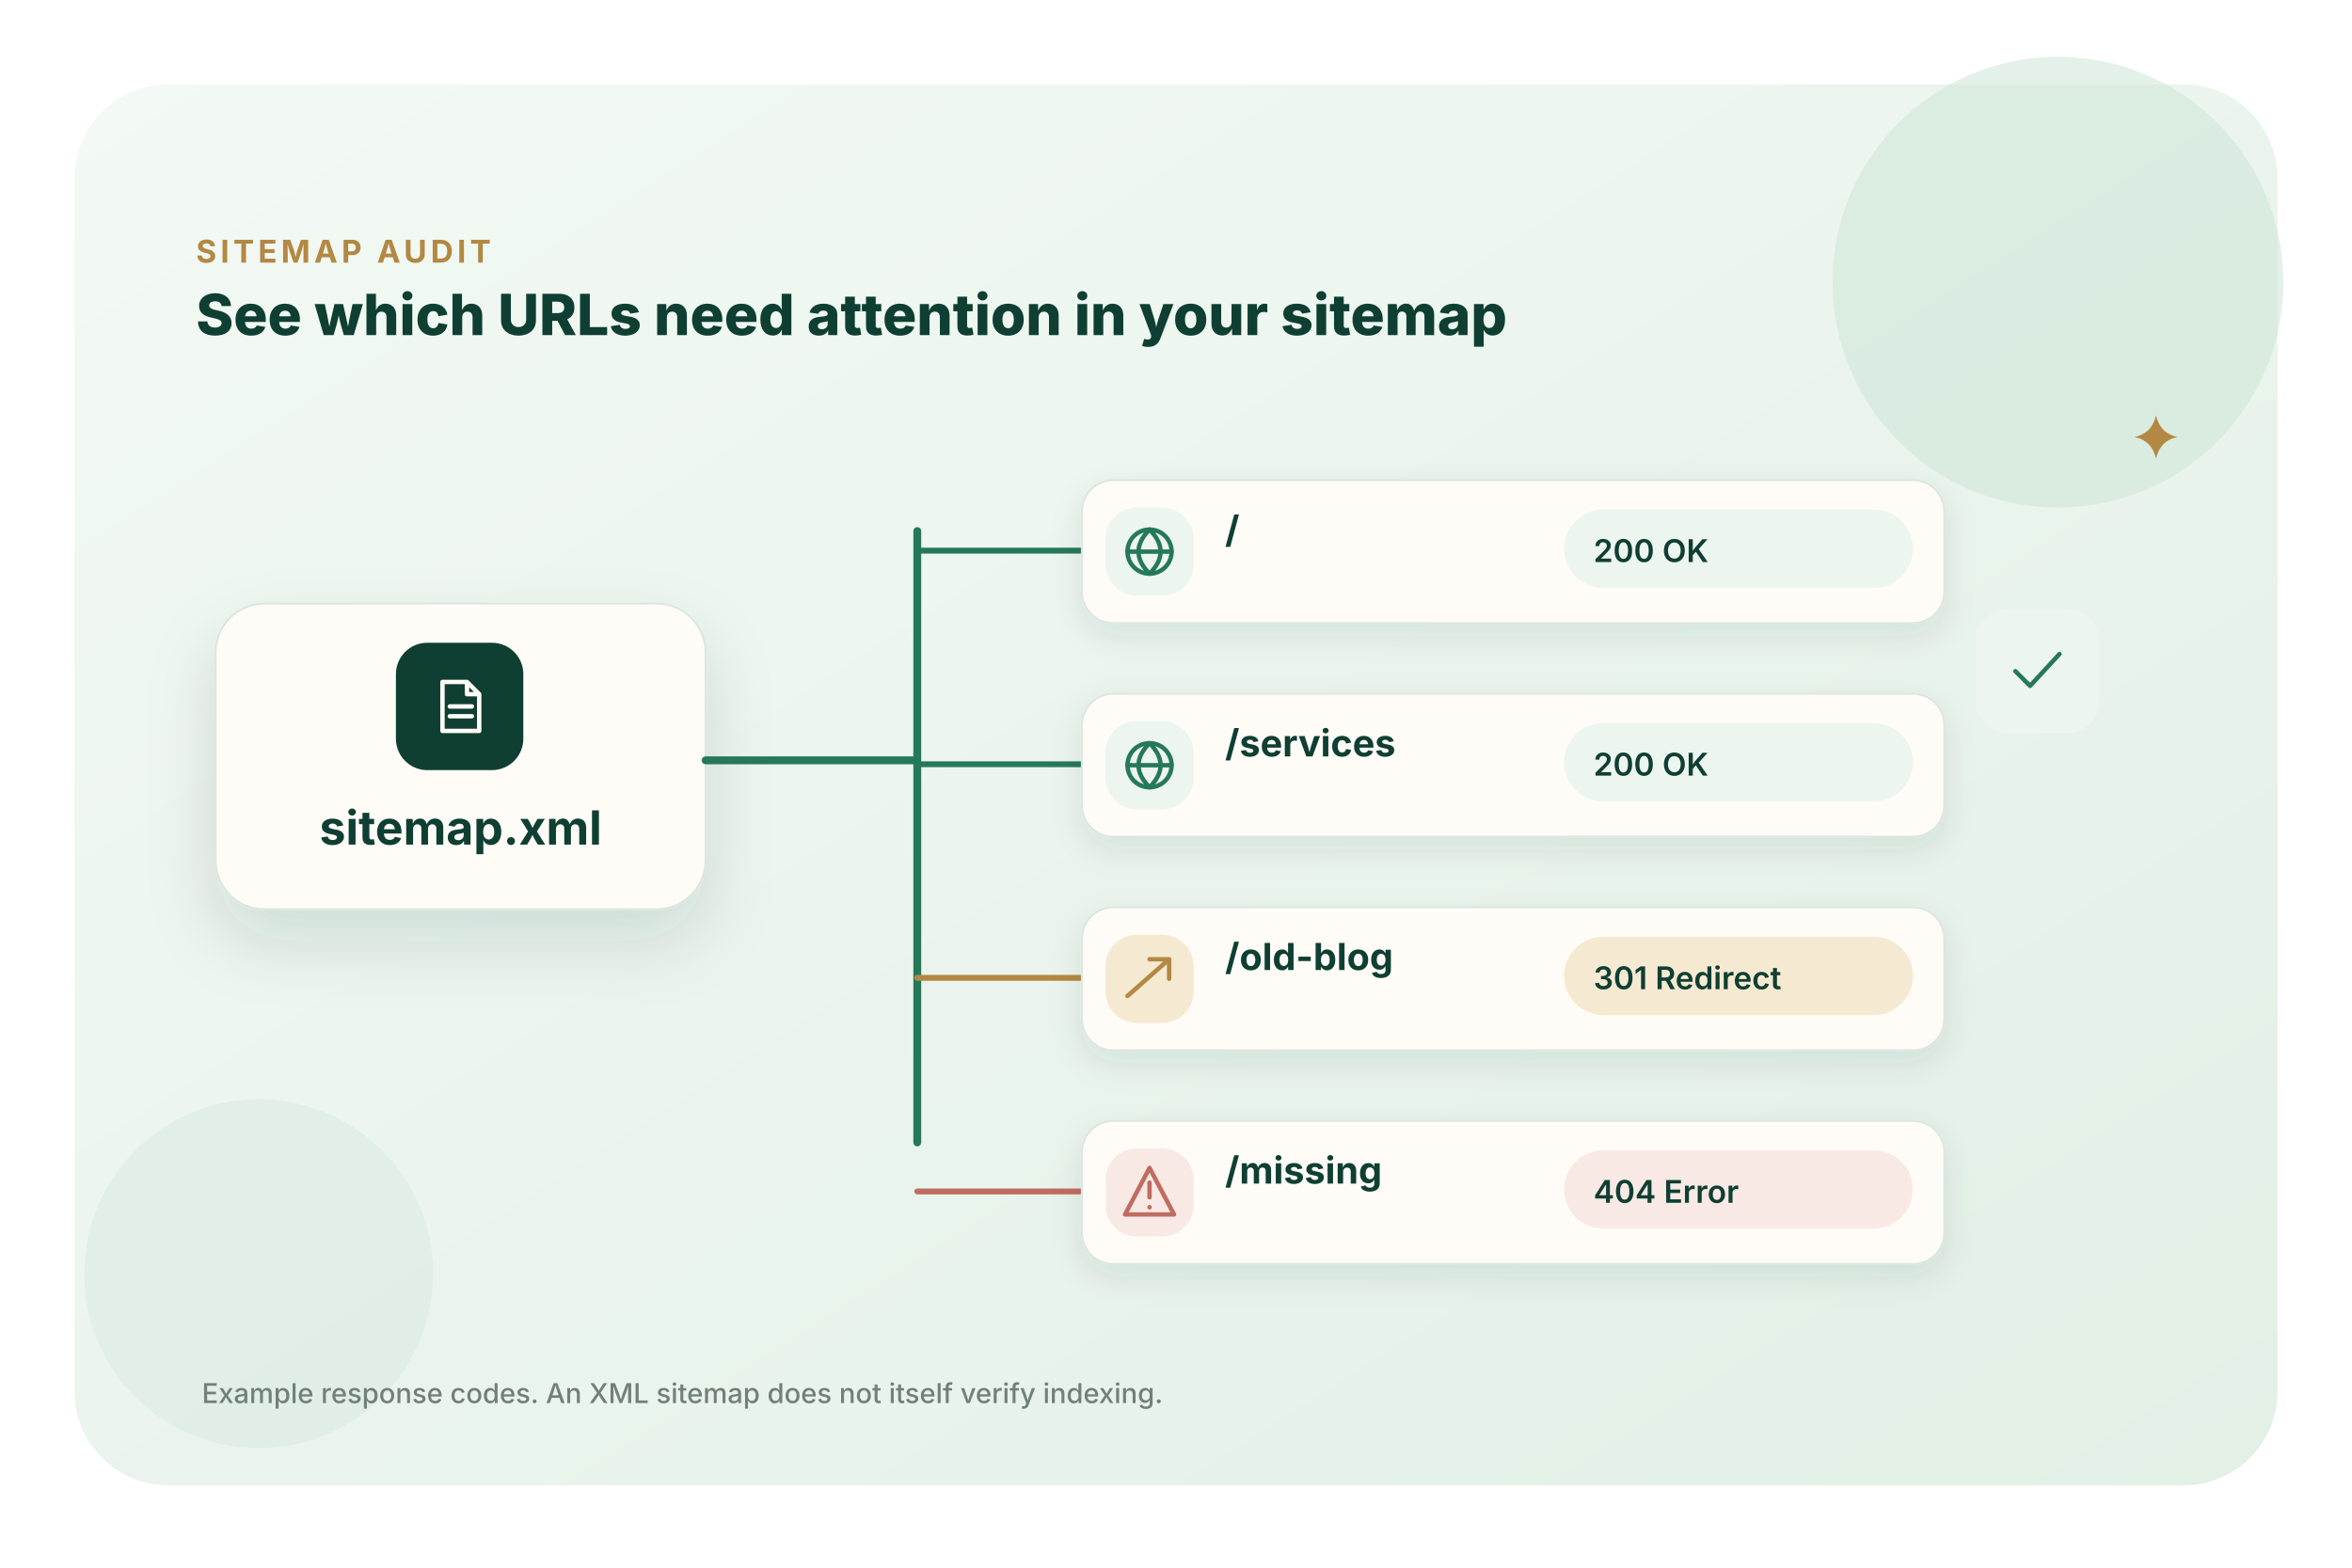
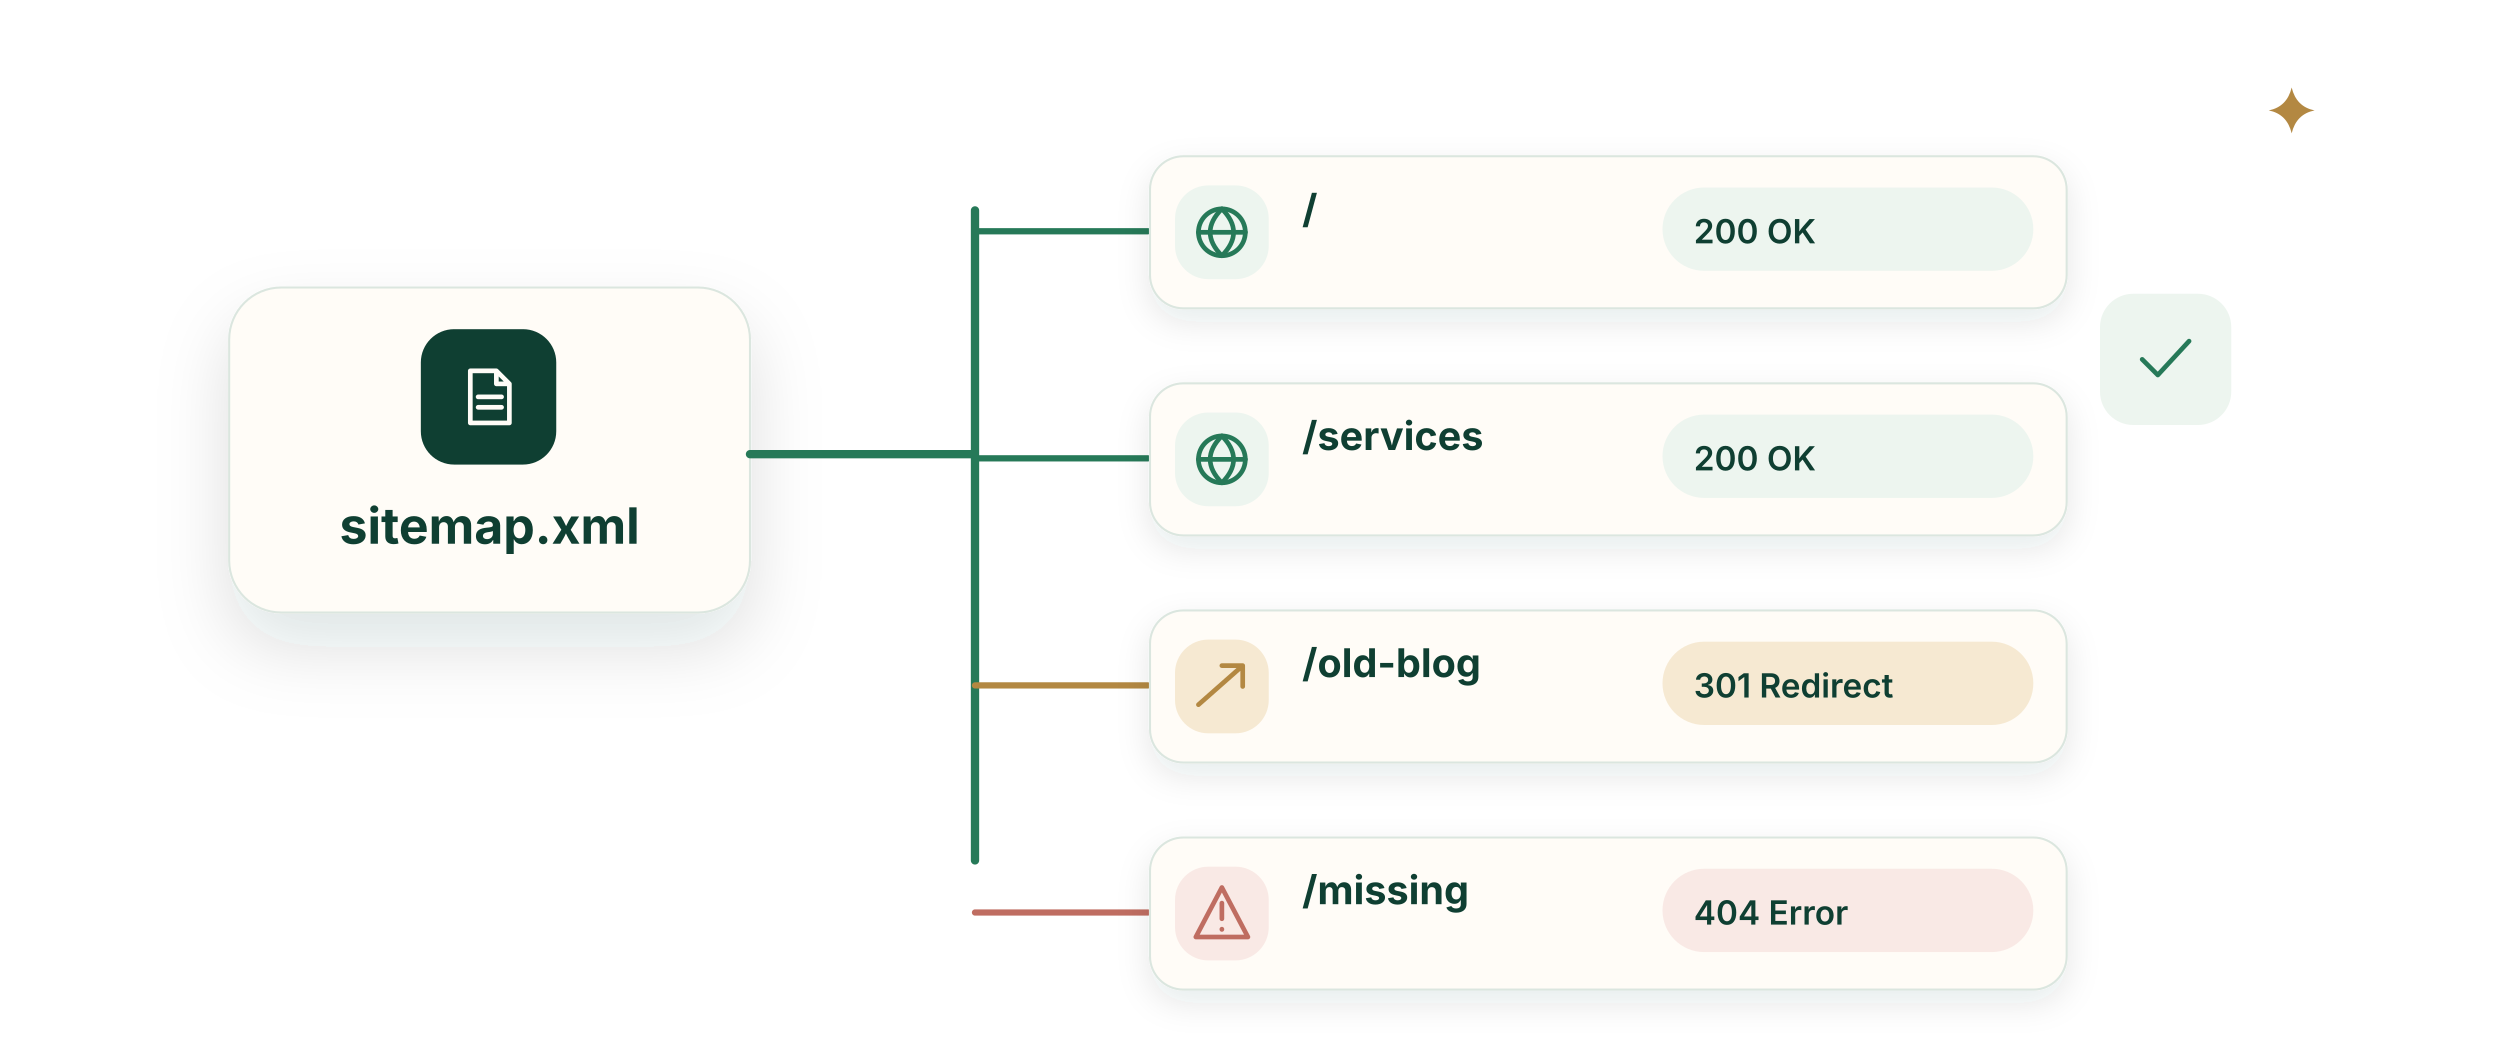
- <svg xmlns="http://www.w3.org/2000/svg" width="1200" height="800" viewBox="0 0 1200 800" role="img" aria-labelledby="svgtitle svgdesc">
+ <svg xmlns="http://www.w3.org/2000/svg" width="1200" height="510" viewBox="0 170 1200 510" role="img" aria-labelledby="svgtitle svgdesc">
  <defs>
    <linearGradient id="canvasbg" x1="0" y1="0" x2="1" y2="1">
      <stop stop-color="#F3F9F4" />
      <stop offset="1" stop-color="#E2F0E6" />
    </linearGradient>
    <linearGradient id="dark" x1="0" y1="0" x2="1" y2="1">
      <stop stop-color="#267958" />
      <stop offset="1" stop-color="#0F3F32" />
    </linearGradient>
    <linearGradient id="warm" x1="0" y1="0" x2="1" y2="1">
      <stop stop-color="#F9ECD7" />
      <stop offset="1" stop-color="#E8CEA4" />
    </linearGradient>
    <linearGradient id="glass" x1="0" y1="0" x2="1" y2="1">
      <stop stop-color="#FFFFFF" />
      <stop offset="1" stop-color="#F7FBF8" />
    </linearGradient>
    <filter id="sh" x="-35%" y="-40%" width="175%" height="190%">
      <feDropShadow dx="0" dy="16" stdDeviation="17" flood-color="#123D2C" flood-opacity=".13" />
    </filter>
    <filter id="sh2" x="-35%" y="-40%" width="175%" height="190%">
      <feDropShadow dx="0" dy="6" stdDeviation="8" flood-color="#123D2C" flood-opacity=".10" />
    </filter>
    <clipPath id="clipcircle">
      <circle cx="0" cy="0" r="100" />
    </clipPath>
  </defs>
-   <rect x="38" y="43" width="1124" height="715" rx="48" fill="url(#canvasbg)" />
-   <circle cx="1050" cy="144" r="115" fill="#CCE5D5" opacity="0.53" />
-   <circle cx="132" cy="650" r="89" fill="#D6E9DD" opacity="0.48" />
-   <text x="100" y="134" font-family="Inter,Arial,sans-serif" font-size="16" font-weight="750" fill="#B38842" letter-spacing="2">SITEMAP AUDIT</text>
-   <text x="100" y="171" font-family="Inter,Arial,sans-serif" font-size="29" font-weight="760" fill="#0F3F32">See which URLs need attention in your sitemap</text>
  <path d="M 1100 212 Q 1102.2 221.24 1111 223 Q 1102.2 224.76 1100 234 Q 1097.8 224.76 1089 223 Q 1097.8 221.24 1100 212 Z" fill="#B38842" opacity="1" />
  <rect x="110" y="308" width="250" height="156" rx="25" fill="#FFFCF7" stroke="#DBE6DF" stroke-width="1" filter="url(#sh)" />
  <rect x="202" y="328" width="65" height="65" rx="16" fill="#0F3F32" />
  <g transform="translate(219.5,345.5) scale(1.25)" stroke="#FFFCF7" stroke-width="1.8" fill="none" stroke-linecap="round" stroke-linejoin="round">
    <path d="M5 2h10l5 5v15H5zM15 2v5h5 M8 12h9 M8 16h9" />
  </g>
  <text x="235" y="431" font-family="Inter,Arial,sans-serif" font-size="24" font-weight="720" fill="#0F3F32" text-anchor="middle">sitemap.xml</text>
  <path d="M 360 388 L 468 388 M 468 271 L 468 583" fill="none" stroke="#267958" stroke-width="4" stroke-linecap="round" stroke-linejoin="round" opacity="1" />
  <path d="M468 281 L551 281" fill="none" stroke="#267958" stroke-width="3" stroke-linecap="round" stroke-linejoin="round" opacity="1" />
  <rect x="552" y="245" width="440" height="73" rx="16" fill="#FFFCF7" stroke="#DBE6DF" stroke-width="1" filter="url(#sh2)" />
  <rect x="564" y="259" width="45" height="45" rx="16" fill="#EDF5EF" />
  <g transform="translate(571.5,266.5) scale(1.25)" stroke="#267958" stroke-width="1.8" fill="none" stroke-linecap="round" stroke-linejoin="round">
    <circle cx="12" cy="12" r="9" />
    <path d="M3 12h18 M12 3c-6 6-6 12 0 18 M12 3c6 6 6 12 0 18" />
  </g>
  <text x="625" y="277" font-family="Inter,Arial,sans-serif" font-size="19" font-weight="680" fill="#0F3F32">/</text>
  <rect x="798" y="260" width="178" height="40" rx="20.0" fill="#EDF5EF" />
  <text x="813" y="286.8" font-family="Inter,Arial,sans-serif" font-size="16" font-weight="620" fill="#0F3F32">200 OK</text>
  <path d="M468 390 L551 390" fill="none" stroke="#267958" stroke-width="3" stroke-linecap="round" stroke-linejoin="round" opacity="1" />
  <rect x="552" y="354" width="440" height="73" rx="16" fill="#FFFCF7" stroke="#DBE6DF" stroke-width="1" filter="url(#sh2)" />
  <rect x="564" y="368" width="45" height="45" rx="16" fill="#EDF5EF" />
  <g transform="translate(571.5,375.5) scale(1.25)" stroke="#267958" stroke-width="1.8" fill="none" stroke-linecap="round" stroke-linejoin="round">
    <circle cx="12" cy="12" r="9" />
    <path d="M3 12h18 M12 3c-6 6-6 12 0 18 M12 3c6 6 6 12 0 18" />
  </g>
  <text x="625" y="386" font-family="Inter,Arial,sans-serif" font-size="19" font-weight="680" fill="#0F3F32">/services</text>
  <rect x="798" y="369" width="178" height="40" rx="20.0" fill="#EDF5EF" />
  <text x="813" y="395.8" font-family="Inter,Arial,sans-serif" font-size="16" font-weight="620" fill="#0F3F32">200 OK</text>
  <path d="M468 499 L551 499" fill="none" stroke="#B38842" stroke-width="3" stroke-linecap="round" stroke-linejoin="round" opacity="1" />
  <rect x="552" y="463" width="440" height="73" rx="16" fill="#FFFCF7" stroke="#DBE6DF" stroke-width="1" filter="url(#sh2)" />
  <rect x="564" y="477" width="45" height="45" rx="16" fill="#F6E9D2" />
  <g transform="translate(571.5,484.5) scale(1.25)" stroke="#B38842" stroke-width="1.8" fill="none" stroke-linecap="round" stroke-linejoin="round">
    <path d="M3 19 20 4 M12 4h8v8" />
  </g>
  <text x="625" y="495" font-family="Inter,Arial,sans-serif" font-size="19" font-weight="680" fill="#0F3F32">/old-blog</text>
  <rect x="798" y="478" width="178" height="40" rx="20.0" fill="#F6E9D2" />
  <text x="813" y="504.8" font-family="Inter,Arial,sans-serif" font-size="16" font-weight="620" fill="#0F3F32">301 Redirect</text>
  <path d="M468 608 L551 608" fill="none" stroke="#BF6D61" stroke-width="3" stroke-linecap="round" stroke-linejoin="round" opacity="1" />
  <rect x="552" y="572" width="440" height="73" rx="16" fill="#FFFCF7" stroke="#DBE6DF" stroke-width="1" filter="url(#sh2)" />
  <rect x="564" y="586" width="45" height="45" rx="16" fill="#F9E9E5" />
  <g transform="translate(571.5,593.5) scale(1.25)" stroke="#BF6D61" stroke-width="1.8" fill="none" stroke-linecap="round" stroke-linejoin="round">
    <path d="M12 2 2 21h20z M12 8v6M12 18v.1" />
  </g>
  <text x="625" y="604" font-family="Inter,Arial,sans-serif" font-size="19" font-weight="680" fill="#0F3F32">/missing</text>
  <rect x="798" y="587" width="178" height="40" rx="20.0" fill="#F9E9E5" />
  <text x="813" y="613.8" font-family="Inter,Arial,sans-serif" font-size="16" font-weight="620" fill="#0F3F32">404 Error</text>
  <rect x="1008" y="311" width="63" height="63" rx="16" fill="#EDF5EF" />
  <g transform="translate(1024.5,327.5) scale(1.25)" stroke="#267958" stroke-width="1.8" fill="none" stroke-linecap="round" stroke-linejoin="round">
    <path d="M3 12l6 6L21 5" />
  </g>
-   <text x="103" y="716" font-family="Inter,Arial,sans-serif" font-size="14" font-weight="480" fill="#718078">Example response codes. An XML sitemap does not itself verify indexing.</text>
</svg>
